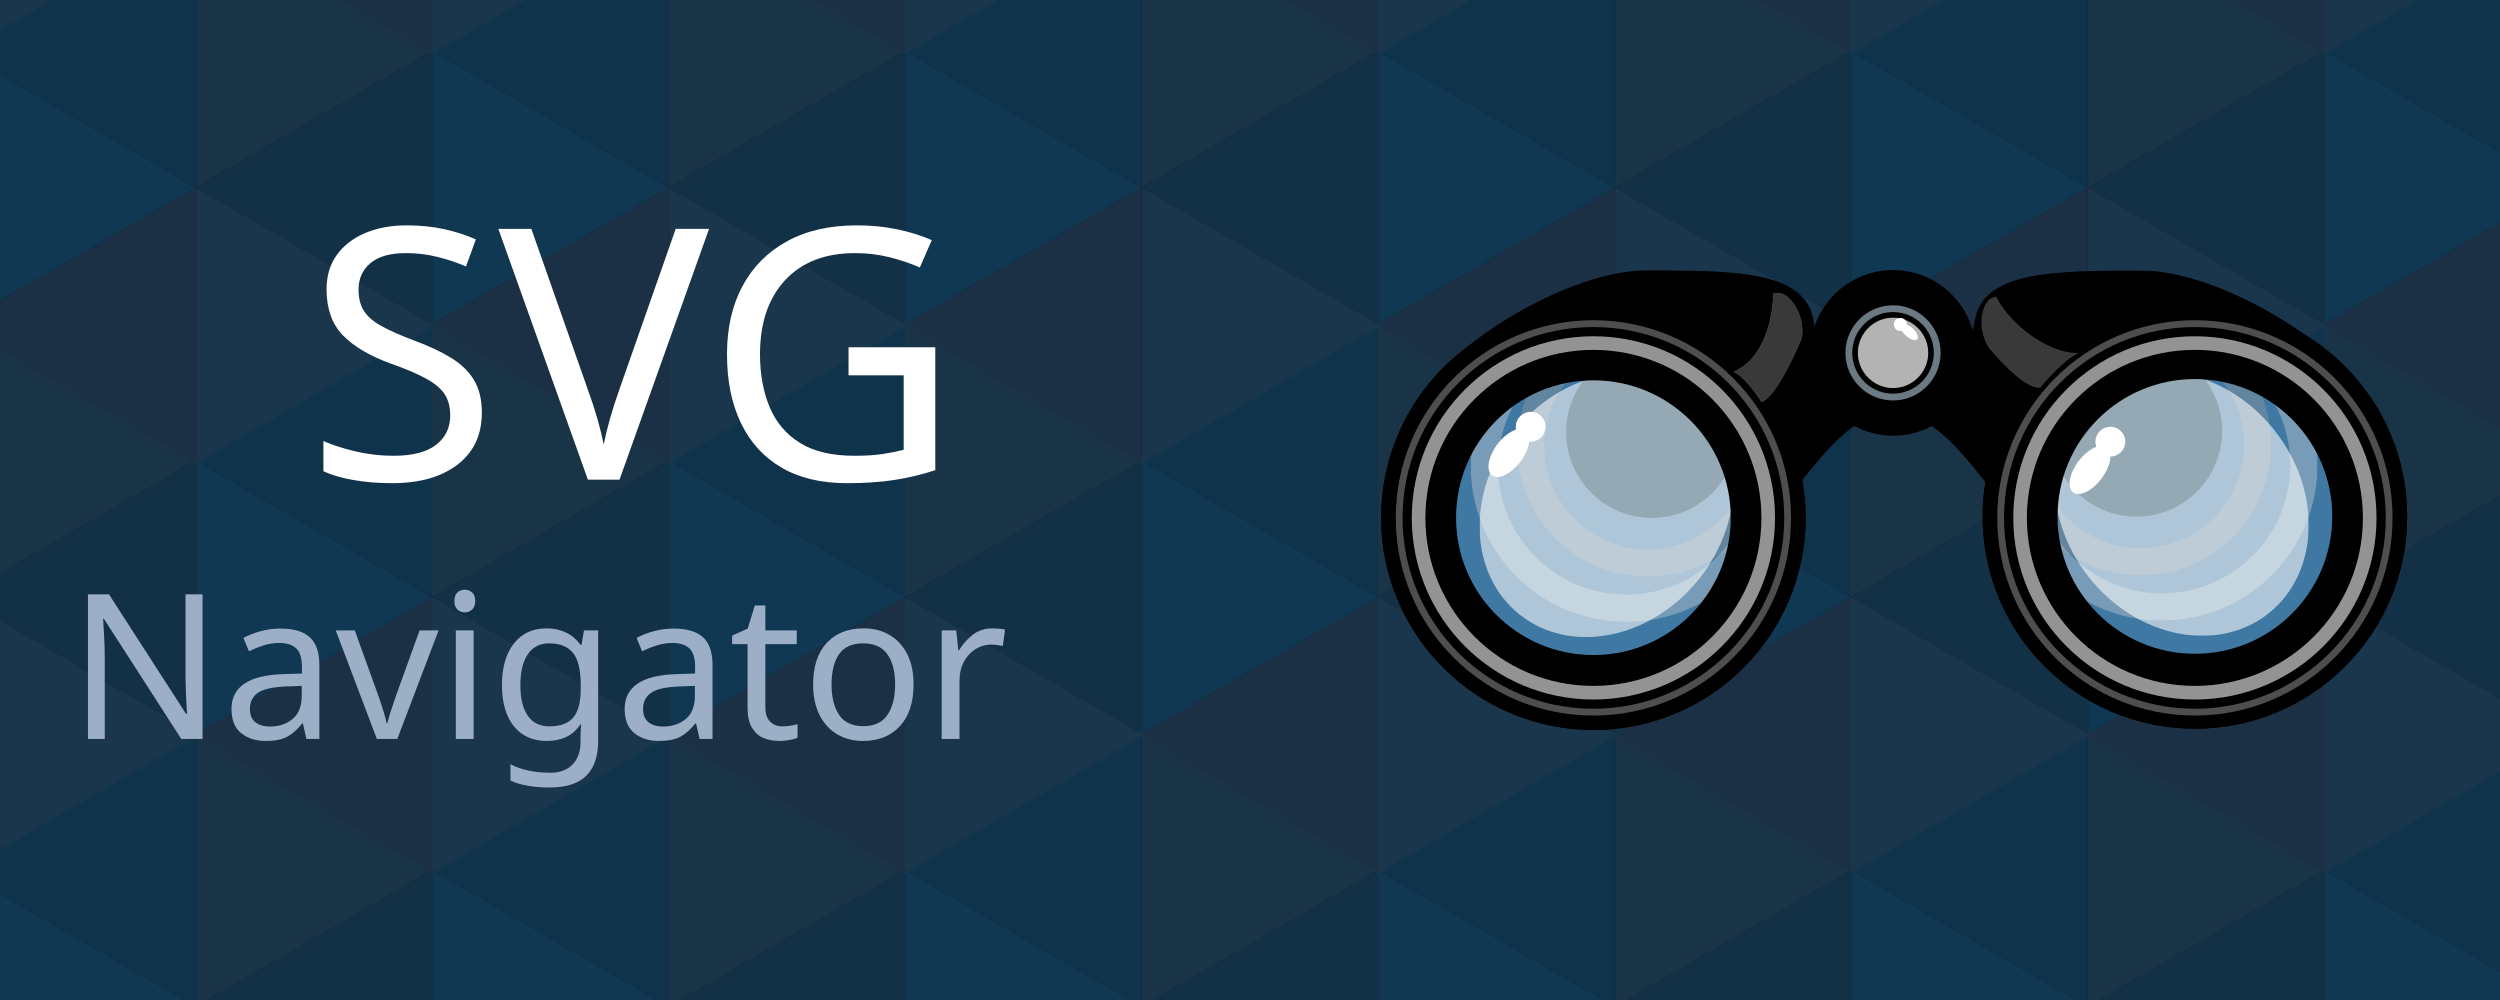
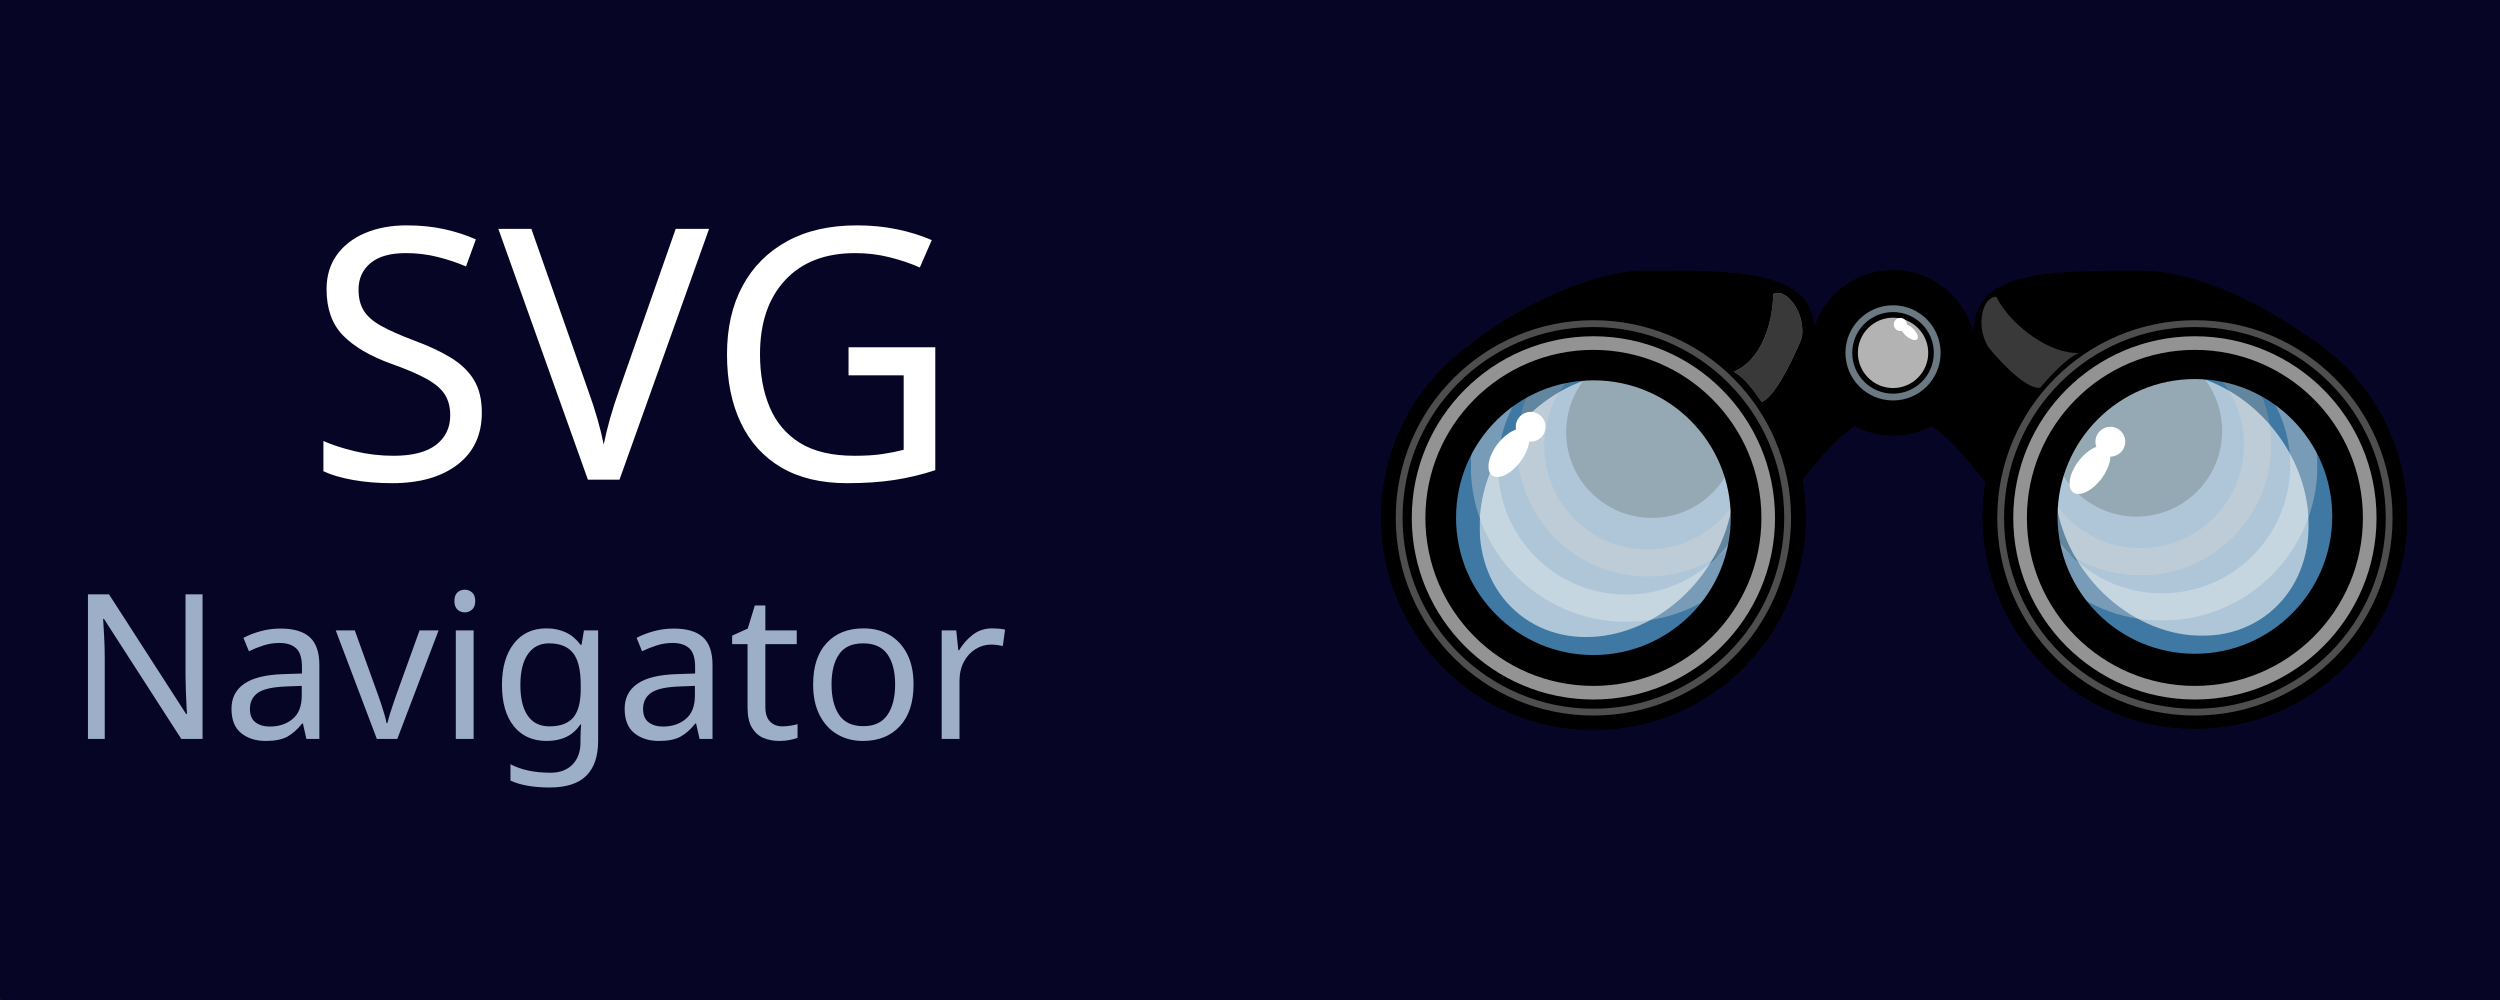
<svg xmlns="http://www.w3.org/2000/svg" id="svg3336" version="1.1" xml:space="preserve" width="1750" height="700" viewBox="0 0 1750 700">
  <defs id="defs3340">
    <clipPath clipPathUnits="userSpaceOnUse" id="clipPath3400">
      <path d="M 0,560 1400,560 1400,0 0,0 0,560 Z" id="path3402" />
    </clipPath>
    <clipPath clipPathUnits="userSpaceOnUse" id="clipPath3408">
      <path d="m -45,691 1464,0 0,-916 -1464,0 0,916 z" id="path3410" />
    </clipPath>
    <pattern patternTransform="matrix(3.09433,0,0,3.09433,16664.7,-15373.2)" patternUnits="userSpaceOnUse" x="0" y="0" width="85.602" height="148.268" id="pattern3412">
      <g transform="translate(42.6011,24.8252)" id="g3414">
        <path d="M 0,0 0,0.174 21.417,12.624 -0.302,0.174 -0.001,0 0,0 Z" style="fill:#2121b7;fill-opacity:1;fill-rule:nonzero;stroke:none" id="path3416" />
      </g>
      <g transform="translate(85.602,49.6504)" id="g3418">
        <path d="M 0,0 0,0.001 0,0.349 -21.584,-12.201 -0.15,0.087 0,0 Z" style="fill:#2121b7;fill-opacity:1;fill-rule:nonzero;stroke:none" id="path3420" />
      </g>
      <g transform="translate(42.6011,24.8252)" id="g3422">
        <path d="M 0,0 43.001,24.825 42.85,24.912 21.417,12.624 0,0.174 0,0 Z" style="fill:#2121b7;fill-opacity:1;fill-rule:nonzero;stroke:none" id="path3424" />
      </g>
      <g transform="translate(42.6011,24.8252)" id="g3426">
        <path d="M 0,0 0,-49.652 43.001,-24.826 0,0 Z" style="fill:#196c7f;fill-opacity:1;fill-rule:nonzero;stroke:none" id="path3428" />
      </g>
      <g transform="translate(85.602,-9e-4)" id="g3430">
        <path d="M 0,0 0,49.65 0,49.651 -43.001,24.826 0,0 Z" style="fill:#196172;fill-opacity:1;fill-rule:nonzero;stroke:none" id="path3432" />
      </g>
      <g transform="translate(43.0005,24.8252)" id="g3434">
        <path d="M 0,0 0.301,0.174 -21.354,12.59 0,0.174 0,0 Z" style="fill:#2121b7;fill-opacity:1;fill-rule:nonzero;stroke:none" id="path3436" />
      </g>
      <g transform="translate(0.1528,49.7383)" id="g3438">
        <path d="M 0,0 21.494,-12.323 -0.15,0.261 l -0.002,0 0,-0.348 L 0,0 Z" style="fill:#2121b7;fill-opacity:1;fill-rule:nonzero;stroke:none" id="path3440" />
      </g>
      <g transform="translate(5e-4,49.6514)" id="g3442">
        <path d="m 0,0 0,-0.002 43,-24.824 0,0.174 L 21.646,-12.236 0.152,0.087 0,0 Z" style="fill:#2121b7;fill-opacity:1;fill-rule:nonzero;stroke:none" id="path3444" />
      </g>
      <g transform="translate(43.0005,24.8252)" id="g3446">
        <path d="m 0,0 -43,24.824 0,-49.65 L 0,0 Z" style="fill:#2e6368;fill-opacity:1;fill-rule:nonzero;stroke:none" id="path3448" />
      </g>
      <g transform="translate(43.0005,24.8243)" id="g3450">
        <path d="M 0,0 0,0.001 -43,-24.825 0,-49.651 0,0 Z" style="fill:#1e5d68;fill-opacity:1;fill-rule:nonzero;stroke:none" id="path3452" />
      </g>
      <g transform="translate(85.4028,49.1329)" id="g3454">
        <path d="M 0,0 -0.001,0 -0.302,-0.086 21.442,-12.51 0,0 Z" style="fill:#325c63;fill-opacity:1;fill-rule:nonzero;stroke:none" id="path3456" />
      </g>
      <g transform="translate(85.4028,98.959)" id="g3458">
        <path d="M 0,0 0,0.174 21.417,12.624 -0.302,0.174 -0.001,0 0,0 Z" style="fill:#2121b7;fill-opacity:1;fill-rule:nonzero;stroke:none" id="path3460" />
      </g>
      <g transform="translate(128.4038,24.4786)" id="g3462">
        <path d="m 0,0 -43.001,24.826 0,-0.172 L -21.559,12.188 -0.15,-0.086 0,0 Z" style="fill:#325c63;fill-opacity:1;fill-rule:nonzero;stroke:none" id="path3464" />
      </g>
      <g transform="translate(85.4028,98.959)" id="g3466">
        <path d="M 0,0 43.001,24.825 42.851,24.912 21.417,12.624 0,0.174 0,0 Z" style="fill:#2121b7;fill-opacity:1;fill-rule:nonzero;stroke:none" id="path3468" />
      </g>
      <g transform="translate(128.4038,74.1329)" id="g3470">
        <path d="m 0,0 -43.001,-24.826 0,-0.002 L 0,-50 0,0 Z" style="fill:#325c63;fill-opacity:1;fill-rule:nonzero;stroke:none" id="path3472" />
      </g>
      <g transform="translate(85.4028,98.959)" id="g3474">
        <path d="M 0,0 0,-49.652 43.001,-24.826 0,0 Z" style="fill:#196c7f;fill-opacity:1;fill-rule:nonzero;stroke:none" id="path3476" />
      </g>
      <g transform="translate(128.4038,74.1329)" id="g3478">
        <path d="M 0,0 0,49.65 0,49.651 -43.001,24.826 0,0 Z" style="fill:#196172;fill-opacity:1;fill-rule:nonzero;stroke:none" id="path3480" />
      </g>
      <g transform="translate(-0.1997,49.1329)" id="g3482">
        <path d="M 0,0 -0.001,0 -0.302,-0.086 21.442,-12.51 0,0 Z" style="fill:#325c63;fill-opacity:1;fill-rule:nonzero;stroke:none" id="path3484" />
      </g>
      <g transform="translate(85.8013,98.959)" id="g3486">
        <path d="M 0,0 0.301,0.174 -21.354,12.59 0,0.174 0,0 Z" style="fill:#2121b7;fill-opacity:1;fill-rule:nonzero;stroke:none" id="path3488" />
      </g>
      <g transform="translate(85.8013,49.3067)" id="g3490">
        <path d="M 0,0 0,-0.176 -21.318,-12.57 0.301,-0.174 0,0 Z" style="fill:#2b6872;fill-opacity:1;fill-rule:nonzero;stroke:none" id="path3492" />
      </g>
      <g transform="translate(-0.1997,98.959)" id="g3494">
        <path d="M 0,0 0,0.174 21.417,12.624 -0.302,0.174 -0.001,0 0,0 Z" style="fill:#2121b7;fill-opacity:1;fill-rule:nonzero;stroke:none" id="path3496" />
      </g>
      <g transform="translate(42.9536,123.8721)" id="g3498">
        <path d="M 0,0 21.494,-12.323 -0.15,0.261 l -0.002,0 0,-0.348 L 0,0 Z" style="fill:#2121b7;fill-opacity:1;fill-rule:nonzero;stroke:none" id="path3500" />
      </g>
      <g transform="translate(42.8013,123.7842)" id="g3502">
        <path d="M 0,0 0,0.001 0,0.349 -21.584,-12.201 -0.15,0.087 0,0 Z" style="fill:#2121b7;fill-opacity:1;fill-rule:nonzero;stroke:none" id="path3504" />
      </g>
      <g transform="translate(42.8013,24.1329)" id="g3506">
        <path d="M 0,0 -0.15,0.088 -21.559,12.447 0,0 Z" style="fill:#2121b7;fill-opacity:1;fill-rule:nonzero;stroke:none" id="path3508" />
      </g>
      <g transform="translate(42.8013,24.4786)" id="g3510">
        <path d="m 0,0 0,-0.346 0.002,0 21.68,12.604 L 0.15,-0.086 0,0 Z" style="fill:#2b6872;fill-opacity:1;fill-rule:nonzero;stroke:none" id="path3512" />
      </g>
      <g transform="translate(42.8013,123.7852)" id="g3514">
        <path d="M 0,0 0,-0.001 0,-0.002 0,0 Z" style="fill:#2121b7;fill-opacity:1;fill-rule:nonzero;stroke:none" id="path3516" />
      </g>
      <g transform="translate(42.8013,123.7852)" id="g3518">
        <path d="m 0,0 0,-0.002 43,-24.824 0,0.174 L 21.646,-12.236 0.152,0.087 0,0 Z" style="fill:#2121b7;fill-opacity:1;fill-rule:nonzero;stroke:none" id="path3520" />
      </g>
      <g transform="translate(42.8013,24.4786)" id="g3522">
        <path d="m 0,0 -43.001,24.826 0,-0.172 L -21.559,12.188 -0.15,-0.086 0,0 Z" style="fill:#325c63;fill-opacity:1;fill-rule:nonzero;stroke:none" id="path3524" />
      </g>
      <g transform="translate(85.8013,49.3067)" id="g3526">
        <path d="m 0,0 0,0 -43,-24.826 0,-0.002 0.15,-0.086 21.532,12.344 L 0,-0.176 0,0 Z" style="fill:#2b6872;fill-opacity:1;fill-rule:nonzero;stroke:none" id="path3528" />
      </g>
      <g transform="translate(42.8013,24.4786)" id="g3530">
        <path d="M 0,0 0,0.002 0,0 Z" style="fill:#2121b7;fill-opacity:1;fill-rule:nonzero;stroke:none" id="path3532" />
      </g>
      <g transform="translate(-0.1997,98.959)" id="g3534">
        <path d="M 0,0 43.001,24.825 42.851,24.912 21.417,12.624 0,0.174 0,0 Z" style="fill:#2121b7;fill-opacity:1;fill-rule:nonzero;stroke:none" id="path3536" />
      </g>
      <g transform="translate(85.8013,98.959)" id="g3538">
        <path d="m 0,0 -43,24.824 0,-49.65 L 0,0 Z" style="fill:#2e6368;fill-opacity:1;fill-rule:nonzero;stroke:none" id="path3540" />
      </g>
      <g transform="translate(85.8013,98.9581)" id="g3542">
        <path d="M 0,0 0,0.001 -43,-24.825 0,-49.651 0,0 Z" style="fill:#1e5d68;fill-opacity:1;fill-rule:nonzero;stroke:none" id="path3544" />
      </g>
      <g transform="translate(42.8013,24.4805)" id="g3546">
        <path d="M 0,0 43,24.826 0,49.652 0,0 Z" style="fill:#2b6872;fill-opacity:1;fill-rule:nonzero;stroke:none" id="path3548" />
      </g>
      <g transform="translate(42.8013,74.1329)" id="g3550">
        <path d="M 0,0 Z" style="fill:#2121b7;fill-opacity:1;fill-rule:nonzero;stroke:none" id="path3552" />
      </g>
      <g transform="translate(42.8013,74.1329)" id="g3554">
        <path d="m 0,0 -43.001,-24.826 0,-0.002 L 0,-50 0,0 Z" style="fill:#325c63;fill-opacity:1;fill-rule:nonzero;stroke:none" id="path3556" />
      </g>
      <g transform="translate(-0.1997,98.959)" id="g3558">
        <path d="M 0,0 0,-49.652 43.001,-24.826 0,0 Z" style="fill:#196c7f;fill-opacity:1;fill-rule:nonzero;stroke:none" id="path3560" />
      </g>
      <g transform="translate(42.8013,74.1329)" id="g3562">
        <path d="M 0,0 0,49.65 0,49.651 -43.001,24.826 0,0 Z" style="fill:#196172;fill-opacity:1;fill-rule:nonzero;stroke:none" id="path3564" />
      </g>
      <g transform="translate(0.1992,98.959)" id="g3566">
        <path d="M 0,0 0.301,0.174 -21.354,12.59 0,0.174 0,0 Z" style="fill:#2121b7;fill-opacity:1;fill-rule:nonzero;stroke:none" id="path3568" />
      </g>
      <g transform="translate(0.1992,49.3067)" id="g3570">
        <path d="M 0,0 0,-0.176 -21.318,-12.57 0.301,-0.174 0,0 Z" style="fill:#2b6872;fill-opacity:1;fill-rule:nonzero;stroke:none" id="path3572" />
      </g>
      <g transform="translate(-42.8008,123.7852)" id="g3574">
        <path d="m 0,0 0,-0.002 43,-24.824 0,0.174 L 21.646,-12.236 0.152,0.087 0,0 Z" style="fill:#2121b7;fill-opacity:1;fill-rule:nonzero;stroke:none" id="path3576" />
      </g>
      <g transform="translate(0.1992,49.3067)" id="g3578">
        <path d="m 0,0 0,0 -43,-24.826 0,-0.002 0.15,-0.086 21.532,12.344 L 0,-0.176 0,0 Z" style="fill:#2b6872;fill-opacity:1;fill-rule:nonzero;stroke:none" id="path3580" />
      </g>
      <g transform="translate(0.1992,98.959)" id="g3582">
        <path d="m 0,0 -43,24.824 0,-49.65 L 0,0 Z" style="fill:#2e6368;fill-opacity:1;fill-rule:nonzero;stroke:none" id="path3584" />
      </g>
      <g transform="translate(0.1992,98.9581)" id="g3586">
        <path d="M 0,0 0,0.001 -43,-24.825 0,-49.651 0,0 Z" style="fill:#1e5d68;fill-opacity:1;fill-rule:nonzero;stroke:none" id="path3588" />
      </g>
      <g transform="translate(-42.8008,24.4805)" id="g3590">
        <path d="M 0,0 43,24.826 0,49.652 0,0 Z" style="fill:#2b6872;fill-opacity:1;fill-rule:nonzero;stroke:none" id="path3592" />
      </g>
      <g transform="translate(42.6011,123.2667)" id="g3594">
        <path d="M 0,0 -0.001,0 -0.302,-0.086 21.442,-12.51 0,0 Z" style="fill:#325c63;fill-opacity:1;fill-rule:nonzero;stroke:none" id="path3596" />
      </g>
      <g transform="translate(85.602,98.2667)" id="g3598">
        <path d="M 0,0 -0.15,0.088 -21.559,12.447 0,0 Z" style="fill:#2121b7;fill-opacity:1;fill-rule:nonzero;stroke:none" id="path3600" />
      </g>
      <g transform="translate(85.602,98.6124)" id="g3602">
        <path d="m 0,0 -43.001,24.826 0,-0.172 L -21.559,12.188 -0.15,-0.086 0,0 Z" style="fill:#325c63;fill-opacity:1;fill-rule:nonzero;stroke:none" id="path3604" />
      </g>
      <g transform="translate(85.602,148.2667)" id="g3606">
        <path d="m 0,0 -43.001,-24.826 0,-0.002 L 0,-50 0,0 Z" style="fill:#325c63;fill-opacity:1;fill-rule:nonzero;stroke:none" id="path3608" />
      </g>
      <g transform="translate(42.6011,173.0928)" id="g3610">
        <path d="M 0,0 0,-49.652 43.001,-24.826 0,0 Z" style="fill:#196c7f;fill-opacity:1;fill-rule:nonzero;stroke:none" id="path3612" />
      </g>
      <g transform="translate(85.602,148.2667)" id="g3614">
        <path d="M 0,0 0,49.65 0,49.651 -43.001,24.826 0,0 Z" style="fill:#196172;fill-opacity:1;fill-rule:nonzero;stroke:none" id="path3616" />
      </g>
      <g transform="translate(43.0005,123.4405)" id="g3618">
        <path d="M 0,0 0,-0.176 -21.318,-12.57 0.301,-0.174 0,0 Z" style="fill:#2b6872;fill-opacity:1;fill-rule:nonzero;stroke:none" id="path3620" />
      </g>
      <g transform="translate(5e-4,98.6124)" id="g3622">
        <path d="m 0,0 0,-0.346 0.002,0 21.68,12.604 L 0.15,-0.086 0,0 Z" style="fill:#2b6872;fill-opacity:1;fill-rule:nonzero;stroke:none" id="path3624" />
      </g>
      <g transform="translate(43.0005,123.4405)" id="g3626">
        <path d="m 0,0 0,0 -43,-24.826 0,-0.002 0.15,-0.086 21.532,12.344 L 0,-0.176 0,0 Z" style="fill:#2b6872;fill-opacity:1;fill-rule:nonzero;stroke:none" id="path3628" />
      </g>
      <g transform="translate(43.0005,173.0928)" id="g3630">
        <path d="m 0,0 -43,24.824 0,-49.65 L 0,0 Z" style="fill:#2e6368;fill-opacity:1;fill-rule:nonzero;stroke:none" id="path3632" />
      </g>
      <g transform="translate(43.0005,173.0918)" id="g3634">
        <path d="M 0,0 0,0.001 -43,-24.825 0,-49.651 0,0 Z" style="fill:#1e5d68;fill-opacity:1;fill-rule:nonzero;stroke:none" id="path3636" />
      </g>
      <g transform="translate(5e-4,98.6143)" id="g3638">
        <path d="M 0,0 43,24.826 0,49.652 0,0 Z" style="fill:#2b6872;fill-opacity:1;fill-rule:nonzero;stroke:none" id="path3640" />
      </g>
    </pattern>
    <clipPath clipPathUnits="userSpaceOnUse" id="clipPath3652">
      <path d="M 0,560 1400,560 1400,0 0,0 0,560 Z" id="path3654" />
    </clipPath>
    <clipPath clipPathUnits="userSpaceOnUse" id="clipPath3660">
      <path d="m -113,629 1640,0 0,-724 -1640,0 0,724 z" id="path3662" />
    </clipPath>
    <clipPath clipPathUnits="userSpaceOnUse" id="clipPath3664">
      <path d="m 1527,-95 -1640,0 0,724 1640,0 0,-724 z" id="path3666" />
    </clipPath>
    <radialGradient fx="0" fy="0" cx="0" cy="0" r="1" gradientUnits="userSpaceOnUse" gradientTransform="matrix(694.6665,0,0,-371.8326,707,267)" spreadMethod="pad" id="radialGradient3672">
      <stop style="stop-opacity:0;stop-color:#ffffff" offset="0" id="stop3674" />
      <stop style="stop-opacity:1;stop-color:#ffffff" offset="0.788" id="stop3676" />
      <stop style="stop-opacity:1;stop-color:#ffffff" offset="1" id="stop3678" />
    </radialGradient>
    <mask maskUnits="userSpaceOnUse" x="0" y="0" width="1" height="1" id="mask3680">
      <g id="g3682">
        <g id="g3684">
          <g id="g3686">
            <g id="g3688">
              <path d="m -32768,32767 65535,0 0,-65535 -65535,0 0,65535 z" style="fill:url(#radialGradient3672);stroke:none" id="path3690" />
            </g>
          </g>
        </g>
      </g>
    </mask>
    <radialGradient fx="0" fy="0" cx="0" cy="0" r="1" gradientUnits="userSpaceOnUse" gradientTransform="matrix(694.6665,0,0,-371.8326,707,267)" spreadMethod="pad" id="radialGradient3692">
      <stop style="stop-opacity:1;stop-color:#fcfad9" offset="0" id="stop3694" />
      <stop style="stop-opacity:1;stop-color:#000000" offset="0.788" id="stop3696" />
      <stop style="stop-opacity:1;stop-color:#000000" offset="1" id="stop3698" />
    </radialGradient>
    <clipPath clipPathUnits="userSpaceOnUse" id="clipPath3722">
      <path d="M 0,560 1400,560 1400,0 0,0 0,560 Z" id="path3724" />
    </clipPath>
    <clipPath clipPathUnits="userSpaceOnUse" id="clipPath3730">
      <path d="m -440,815 2279,0 0,-1071 -2279,0 0,1071 z" id="path3732" />
    </clipPath>
    <clipPath clipPathUnits="userSpaceOnUse" id="clipPath3734">
      <path d="m 1837.5,-254.5 -2276,0 0,1068 2276,0 0,-1068 z" id="path3736" />
    </clipPath>
    <radialGradient fx="0" fy="0" cx="0" cy="0" r="1" gradientUnits="userSpaceOnUse" gradientTransform="matrix(963.8046,0,0,-686.0494,699.5,279.501)" spreadMethod="pad" id="radialGradient3742">
      <stop style="stop-opacity:1;stop-color:#ffffff" offset="0" id="stop3744" />
      <stop style="stop-opacity:1;stop-color:#ffffff" offset="0.18" id="stop3746" />
      <stop style="stop-opacity:0;stop-color:#ffffff" offset="1" id="stop3748" />
    </radialGradient>
    <mask maskUnits="userSpaceOnUse" x="0" y="0" width="1" height="1" id="mask3750">
      <g id="g3752">
        <g id="g3754">
          <g id="g3756">
            <g id="g3758">
              <path d="m -32768,32767 65535,0 0,-65535 -65535,0 0,65535 z" style="fill:url(#radialGradient3742);stroke:none" id="path3760" />
            </g>
          </g>
        </g>
      </g>
    </mask>
    <radialGradient fx="0" fy="0" cx="0" cy="0" r="1" gradientUnits="userSpaceOnUse" gradientTransform="matrix(963.8046,0,0,-686.0494,699.5,279.501)" spreadMethod="pad" id="radialGradient3762">
      <stop style="stop-opacity:1;stop-color:#ffffff" offset="0" id="stop3764" />
      <stop style="stop-opacity:1;stop-color:#ffffff" offset="0.18" id="stop3766" />
      <stop style="stop-opacity:1;stop-color:#231f20" offset="1" id="stop3768" />
    </radialGradient>
    <clipPath clipPathUnits="userSpaceOnUse" id="clipPath3794">
      <path d="M 0,560 1400,560 1400,0 0,0 0,560 Z" id="path3796" />
    </clipPath>
    <clipPath clipPathUnits="userSpaceOnUse" id="clipPath3818">
      <path d="m 480.476,470.188 146.367,0 0,-146.368 -146.367,0 0,146.368 z" id="path3820" />
    </clipPath>
    <clipPath clipPathUnits="userSpaceOnUse" id="clipPath3834">
      <path d="m 454.594,472.667 174.161,0 0,-174.164 -174.161,0 0,174.164 z" id="path3836" />
    </clipPath>
    <clipPath clipPathUnits="userSpaceOnUse" id="clipPath3850">
      <path d="m 459.502,437.857 142.288,0 0,-147.868 -142.288,0 0,147.868 z" id="path3852" />
    </clipPath>
    <clipPath clipPathUnits="userSpaceOnUse" id="clipPath3866">
      <path d="m 459.502,437.857 142.288,0 0,-147.868 -142.288,0 0,147.868 z" id="path3868" />
    </clipPath>
    <clipPath clipPathUnits="userSpaceOnUse" id="clipPath3906">
      <path d="m 756.455,470.902 146.369,0 0,-146.367 -146.369,0 0,146.367 z" id="path3908" />
    </clipPath>
    <clipPath clipPathUnits="userSpaceOnUse" id="clipPath3922">
      <path d="m 754.541,473.379 174.163,0 0,-174.161 -174.163,0 0,174.161 z" id="path3924" />
    </clipPath>
    <clipPath clipPathUnits="userSpaceOnUse" id="clipPath3938">
      <path d="m 781.503,438.574 142.291,0 0,-147.872 -142.291,0 0,147.872 z" id="path3940" />
    </clipPath>
    <clipPath clipPathUnits="userSpaceOnUse" id="clipPath3954">
      <path d="m 781.503,438.574 142.291,0 0,-147.872 -142.291,0 0,147.872 z" id="path3956" />
    </clipPath>
  </defs>
  <g id="g3344" transform="matrix(1.25,0,0,-1.25,0,700)">
    <path d="m 0,0 1400,0 0,560 L 0,560 0,0 Z" style="fill:#070526;fill-opacity:1;fill-rule:nonzero;stroke:none" id="path3394" />
-     <g id="g3396">
-       <g id="g3398" clip-path="url(#clipPath3400)">
-         <g id="g3404">
-           <g id="g3406" />
-           <g id="g3642">
-             <g clip-path="url(#clipPath3408)" id="g3644" style="opacity:0.5">
-               <path d="m 1419,-225 -1464,0 0,916 1464,0 0,-916 z" style="fill:url(#pattern3412);fill-opacity:1;fill-rule:nonzero;stroke:none" id="path3646" />
-             </g>
-           </g>
-         </g>
-       </g>
-     </g>
    <g id="g3648">
      <g id="g3650" clip-path="url(#clipPath3652)">
        <g id="g3656">
          <g id="g3658" />
          <g id="g3700">
            <g clip-path="url(#clipPath3660)" id="g3702" style="opacity:0.2">
              <g id="g3704">
                <g clip-path="url(#clipPath3664)" id="g3706">
                  <g id="g3708">
                    <g id="g3710" />
                    <g mask="url(#mask3680)" id="g3712">
                      <g id="g3714">
                        <path d="m 1527,-95 -1640,0 0,724 1640,0 0,-724 z" style="fill:url(#radialGradient3692);stroke:none" id="path3716" />
                      </g>
                    </g>
                  </g>
                </g>
              </g>
            </g>
          </g>
        </g>
      </g>
    </g>
    <g id="g3718">
      <g id="g3720" clip-path="url(#clipPath3722)">
        <g id="g3726">
          <g id="g3770">
            <g clip-path="url(#clipPath3730)" id="g3772" style="opacity:0.5">
              <g id="g3774">
                <g clip-path="url(#clipPath3734)" id="g3776">
                  <g id="g3778">
                    <g mask="url(#mask3750)" id="g3782">
                      <g id="g3784">
                        <path d="m 1837.5,-254.5 -2276,0 0,1068 2276,0 0,-1068 z" style="fill:url(#radialGradient3762);stroke:none" id="path3786" />
                      </g>
                    </g>
                  </g>
                </g>
              </g>
            </g>
          </g>
        </g>
      </g>
    </g>
    <g id="g4629" transform="translate(-26.08012,-3.9167844e-8)">
      <g transform="translate(395.1566,-86.7316)" id="g3790">
        <g clip-path="url(#clipPath3794)" id="g3792">
          <g transform="translate(621.127,356.8198)" id="g3798">
            <path id="path3800" style="fill:#77a8d6;fill-opacity:1;fill-rule:nonzero;stroke:none" d="m 0,0 c 0,-54.069 -43.83,-97.893 -97.899,-97.893 -54.065,0 -97.898,43.824 -97.898,97.893 0,54.071 43.833,97.909 97.898,97.909 C -43.83,97.909 0,54.071 0,0" />
          </g>
          <g transform="translate(621.127,356.8198)" id="g3802">
            <path id="path3804" style="fill:none;stroke:#000000;stroke-width:41.956;stroke-linecap:butt;stroke-linejoin:miter;stroke-miterlimit:10;stroke-dasharray:none;stroke-opacity:1" d="m 0,0 c 0,-54.069 -43.83,-97.893 -97.899,-97.893 -54.065,0 -97.898,43.824 -97.898,97.893 0,54.071 43.833,97.909 97.898,97.909 C -43.83,97.909 0,54.071 0,0 Z" />
          </g>
          <g transform="translate(621.127,356.8198)" id="g3806">
            <path id="path3808" style="fill:#3e78a3;fill-opacity:1;fill-rule:nonzero;stroke:none" d="m 0,0 c 0,-54.069 -43.83,-97.893 -97.899,-97.893 -54.065,0 -97.898,43.824 -97.898,97.893 0,54.071 43.833,97.909 97.898,97.909 C -43.83,97.909 0,54.071 0,0" />
          </g>
          <g transform="translate(603.9561,404.7051)" id="g3810">
            <path id="path3812" style="fill:#00324b;fill-opacity:1;fill-rule:nonzero;stroke:none" d="m 0,0 c 0,-26.506 -21.489,-47.99 -47.994,-47.99 -26.503,0 -47.989,21.484 -47.989,47.99 0,26.506 21.486,47.99 47.989,47.99 C -21.489,47.99 0,26.506 0,0" />
          </g>
          <g id="g3814">
            <g id="g3816" />
            <g id="g3822">
              <g style="opacity:0.4" id="g3824" clip-path="url(#clipPath3818)">
                <g id="g3826" transform="translate(619.2148,397.0049)">
                  <path id="path3828" style="fill:none;stroke:#99999a;stroke-width:15.257;stroke-linecap:butt;stroke-linejoin:miter;stroke-miterlimit:10;stroke-dasharray:none;stroke-opacity:1" d="m 0,0 c 0,-36.205 -29.354,-65.557 -65.56,-65.557 -36.203,0 -65.55,29.352 -65.55,65.557 0,36.204 29.347,65.554 65.55,65.554 C -29.354,65.554 0,36.204 0,0 Z" />
                </g>
              </g>
            </g>
          </g>
          <g id="g3830">
            <g id="g3832" />
            <g id="g3838">
              <g style="opacity:0.4" id="g3840" clip-path="url(#clipPath3834)">
                <g id="g3842" transform="translate(621.127,385.583)">
                  <path id="path3844" style="fill:none;stroke:#cfd3d6;stroke-width:15.257;stroke-linecap:butt;stroke-linejoin:miter;stroke-miterlimit:10;stroke-dasharray:none;stroke-opacity:1" d="m 0,0 c 0,-43.878 -35.573,-79.451 -79.453,-79.451 -43.878,0 -79.452,35.573 -79.452,79.451 0,43.877 35.574,79.456 79.452,79.456 C -35.573,79.456 0,43.877 0,0 Z" />
                </g>
              </g>
            </g>
          </g>
          <g id="g3846">
            <g id="g3848" />
            <g id="g3854">
              <g style="opacity:0.4" id="g3856" clip-path="url(#clipPath3850)">
                <g id="g3858" transform="translate(579.207,425.3843)">
                  <path id="path3860" style="fill:#ffffff;fill-opacity:1;fill-rule:nonzero;stroke:none" d="m 0,0 c 28.712,-22.682 30.251,-68.591 3.435,-102.534 -26.826,-33.955 -71.839,-43.072 -100.56,-20.396 -28.709,22.687 -30.251,68.598 -3.423,102.544 C -73.731,13.558 -28.712,22.692 0,0" />
                </g>
              </g>
            </g>
          </g>
          <g id="g3862">
            <g id="g3864" />
            <g id="g3870">
              <g style="opacity:0.3" id="g3872" clip-path="url(#clipPath3866)">
                <g id="g3874" transform="translate(579.207,425.3843)">
                  <path id="path3876" style="fill:#ffffff;fill-opacity:1;fill-rule:nonzero;stroke:none" d="m 0,0 c 28.712,-22.682 30.251,-68.591 3.435,-102.534 -26.826,-33.955 -71.839,-43.072 -100.56,-20.396 -28.709,22.687 -30.251,68.598 -3.423,102.544 C -73.731,13.558 -28.712,22.692 0,0" />
                </g>
              </g>
            </g>
          </g>
          <g transform="translate(621.127,356.8198)" id="g3878">
            <path id="path3880" style="fill:none;stroke:#000000;stroke-width:41.956;stroke-linecap:butt;stroke-linejoin:miter;stroke-miterlimit:10;stroke-dasharray:none;stroke-opacity:1" d="m 0,0 c 0,-54.069 -43.83,-97.893 -97.899,-97.893 -54.065,0 -97.898,43.824 -97.898,97.893 0,54.071 43.833,97.909 97.898,97.909 C -43.83,97.909 0,54.071 0,0 Z" />
          </g>
          <g transform="translate(496.4512,407.7388)" id="g3882">
            <path id="path3884" style="fill:#ffffff;fill-opacity:1;fill-rule:nonzero;stroke:none" d="m 0,0 c 0,-4.621 -3.734,-8.352 -8.353,-8.352 -4.606,0 -8.343,3.731 -8.343,8.352 0,4.61 3.737,8.35 8.343,8.35 C -3.734,8.35 0,4.61 0,0" />
          </g>
          <g transform="translate(762.1689,357.5371)" id="g3886">
            <path id="path3888" style="fill:#77a8d6;fill-opacity:1;fill-rule:nonzero;stroke:none" d="m 0,0 c 0,-54.069 43.831,-97.896 97.893,-97.896 54.076,0 97.901,43.827 97.901,97.896 0,54.072 -43.825,97.907 -97.901,97.907 C 43.831,97.907 0,54.072 0,0" />
          </g>
          <g transform="translate(762.1689,357.5371)" id="g3890">
            <path id="path3892" style="fill:none;stroke:#000000;stroke-width:41.956;stroke-linecap:butt;stroke-linejoin:miter;stroke-miterlimit:10;stroke-dasharray:none;stroke-opacity:1" d="m 0,0 c 0,-54.069 43.831,-97.896 97.893,-97.896 54.076,0 97.901,43.827 97.901,97.896 0,54.072 -43.825,97.907 -97.901,97.907 C 43.831,97.907 0,54.072 0,0 Z" />
          </g>
          <g transform="translate(762.1689,357.5371)" id="g3894">
            <path id="path3896" style="fill:#3e78a3;fill-opacity:1;fill-rule:nonzero;stroke:none" d="m 0,0 c 0,-54.069 43.831,-97.896 97.893,-97.896 54.076,0 97.901,43.827 97.901,97.896 0,54.072 -43.825,97.907 -97.901,97.907 C 43.831,97.907 0,54.072 0,0" />
          </g>
          <g transform="translate(779.3398,405.4199)" id="g3898">
            <path id="path3900" style="fill:#00324b;fill-opacity:1;fill-rule:nonzero;stroke:none" d="m 0,0 c 0,-26.503 21.492,-47.987 47.989,-47.987 26.504,0 47.996,21.484 47.996,47.987 0,26.506 -21.492,47.99 -47.996,47.99 C 21.492,47.99 0,26.506 0,0" />
          </g>
          <g id="g3902">
            <g id="g3904" />
            <g id="g3910">
              <g style="opacity:0.4" id="g3912" clip-path="url(#clipPath3906)">
                <g id="g3914" transform="translate(764.083,397.7173)">
                  <path id="path3916" style="fill:none;stroke:#99999a;stroke-width:15.257;stroke-linecap:butt;stroke-linejoin:miter;stroke-miterlimit:10;stroke-dasharray:none;stroke-opacity:1" d="m 0,0 c 0,-36.204 29.351,-65.554 65.56,-65.554 36.203,0 65.553,29.35 65.553,65.554 0,36.206 -29.35,65.557 -65.553,65.557 C 29.351,65.557 0,36.206 0,0 Z" />
                </g>
              </g>
            </g>
          </g>
          <g id="g3918">
            <g id="g3920" />
            <g id="g3926">
              <g style="opacity:0.4" id="g3928" clip-path="url(#clipPath3922)">
                <g id="g3930" transform="translate(762.1689,386.2969)">
                  <path id="path3932" style="fill:none;stroke:#cfd3d6;stroke-width:15.257;stroke-linecap:butt;stroke-linejoin:miter;stroke-miterlimit:10;stroke-dasharray:none;stroke-opacity:1" d="m 0,0 c 0,-43.878 35.578,-79.451 79.447,-79.451 43.886,0 79.46,35.573 79.46,79.451 0,43.877 -35.574,79.454 -79.46,79.454 C 35.578,79.454 0,43.877 0,0 Z" />
                </g>
              </g>
            </g>
          </g>
          <g id="g3934">
            <g id="g3936" />
            <g id="g3942">
              <g style="opacity:0.4" id="g3944" clip-path="url(#clipPath3938)">
                <g id="g3946" transform="translate(804.0889,426.1011)">
                  <path id="path3948" style="fill:#ffffff;fill-opacity:1;fill-rule:nonzero;stroke:none" d="m 0,0 c -28.718,-22.684 -30.255,-68.593 -3.433,-102.536 26.821,-33.955 71.836,-43.075 100.56,-20.396 28.706,22.684 30.249,68.598 3.424,102.55 C 73.733,13.559 28.706,22.69 0,0" />
                </g>
              </g>
            </g>
          </g>
          <g id="g3950">
            <g id="g3952" />
            <g id="g3958">
              <g style="opacity:0.3" id="g3960" clip-path="url(#clipPath3954)">
                <g id="g3962" transform="translate(804.0889,426.1011)">
                  <path id="path3964" style="fill:#ffffff;fill-opacity:1;fill-rule:nonzero;stroke:none" d="m 0,0 c -28.718,-22.684 -30.255,-68.593 -3.433,-102.536 26.821,-33.955 71.836,-43.075 100.56,-20.396 28.706,22.684 30.249,68.598 3.424,102.55 C 73.733,13.559 28.706,22.69 0,0" />
                </g>
              </g>
            </g>
          </g>
          <g transform="translate(762.1689,357.5371)" id="g3966">
            <path id="path3968" style="fill:none;stroke:#000000;stroke-width:41.956;stroke-linecap:butt;stroke-linejoin:miter;stroke-miterlimit:10;stroke-dasharray:none;stroke-opacity:1" d="m 0,0 c 0,-54.069 43.831,-97.896 97.893,-97.896 54.076,0 97.901,43.827 97.901,97.896 0,54.072 -43.825,97.907 -97.901,97.907 C 43.831,97.907 0,54.072 0,0 Z" />
          </g>
          <g transform="translate(804.374,399.3867)" id="g3970">
            <path id="path3972" style="fill:#ffffff;fill-opacity:1;fill-rule:nonzero;stroke:none" d="m 0,0 c 0,-4.616 3.734,-8.35 8.35,-8.35 4.606,0 8.345,3.734 8.345,8.35 0,4.612 -3.739,8.352 -8.345,8.352 C 3.734,8.352 0,4.612 0,0" />
          </g>
          <g transform="translate(646.2998,468.3691)" id="g3974">
            <path id="path3976" style="fill:#000000;fill-opacity:1;fill-rule:nonzero;stroke:none" d="m 0,0 c 5.7,-28.269 14.225,-91.376 -33.985,-91.376 -20.499,0 -32.278,68.587 -71.794,72.609 -53.419,5.44 -115.191,-51.656 -115.191,-35.079 0,28.837 79.217,80.768 127.43,80.768 C -45.332,26.922 -5.432,26.947 0,0" />
          </g>
          <g transform="translate(737.001,468.2563)" id="g3978">
            <path id="path3980" style="fill:#000000;fill-opacity:1;fill-rule:nonzero;stroke:none" d="m 0,0 c -5.708,-28.266 -14.23,-91.374 33.986,-91.374 20.49,0 32.277,68.588 71.785,72.61 53.424,5.437 115.191,-51.654 115.191,-35.079 0,28.837 -79.212,80.767 -127.428,80.767 C 45.33,26.924 5.429,26.95 0,0" />
          </g>
          <g transform="translate(762.8379,371.623)" id="g3982">
            <path id="path3984" style="fill:#000000;fill-opacity:1;fill-rule:nonzero;stroke:none" d="m 0,0 c 0,-42.804 -32.153,44.629 -71.811,44.629 -39.66,0 -71.812,-87.433 -71.812,-44.629 0,42.805 32.152,77.505 71.812,77.505 C -32.153,77.505 0,42.805 0,0" />
          </g>
          <g transform="translate(724.0703,449.1279)" id="g3986">
            <path id="path3988" style="fill:#b3b3b3;fill-opacity:1;fill-rule:nonzero;stroke:none" d="m 0,0 c 0,-18.25 -14.798,-33.04 -33.043,-33.04 -18.247,0 -33.039,14.79 -33.039,33.04 0,18.247 14.792,33.037 33.039,33.037 C -14.798,33.037 0,18.247 0,0" />
          </g>
          <g transform="translate(724.0703,449.1279)" id="g3990">
            <path id="path3992" style="fill:none;stroke:#000000;stroke-width:26.699;stroke-linecap:butt;stroke-linejoin:miter;stroke-miterlimit:10;stroke-dasharray:none;stroke-opacity:1" d="m 0,0 c 0,-18.25 -14.798,-33.04 -33.043,-33.04 -18.247,0 -33.039,14.79 -33.039,33.04 0,18.247 14.792,33.037 33.039,33.037 C -14.798,33.037 0,18.247 0,0 Z" />
          </g>
          <g transform="translate(715.7715,449.1279)" id="g3994">
            <path id="path3996" style="fill:none;stroke:#6a7982;stroke-width:3.814;stroke-linecap:butt;stroke-linejoin:miter;stroke-miterlimit:10;stroke-dasharray:none;stroke-opacity:1" d="m 0,0 c 0,-13.671 -11.081,-24.749 -24.744,-24.749 -13.666,0 -24.752,11.078 -24.752,24.749 0,13.668 11.086,24.746 24.752,24.746 C -11.081,24.746 0,13.668 0,0 Z" />
          </g>
          <g transform="translate(762.1689,356.7153)" id="g3998">
            <path id="path4000" style="fill:none;stroke:#939393;stroke-width:7.628;stroke-linecap:butt;stroke-linejoin:miter;stroke-miterlimit:10;stroke-dasharray:none;stroke-opacity:1" d="m 0,0 c 0,-54.066 43.831,-97.902 97.893,-97.902 54.076,0 97.901,43.836 97.901,97.902 0,54.069 -43.825,97.898 -97.901,97.898 C 43.831,97.898 0,54.069 0,0 Z" />
          </g>
          <g transform="translate(751.29,356.709)" id="g4002">
            <path id="path4004" style="fill:none;stroke:#4e4e4e;stroke-width:3.814;stroke-linecap:butt;stroke-linejoin:miter;stroke-miterlimit:10;stroke-dasharray:none;stroke-opacity:1" d="m 0,0 c 0,-60.068 48.702,-108.771 108.771,-108.771 60.077,0 108.785,48.703 108.785,108.771 0,60.08 -48.708,108.785 -108.785,108.785 C 48.702,108.785 0,60.08 0,0 Z" />
          </g>
          <g transform="translate(425.3301,356.7153)" id="g4006">
            <path id="path4008" style="fill:none;stroke:#939393;stroke-width:7.628;stroke-linecap:butt;stroke-linejoin:miter;stroke-miterlimit:10;stroke-dasharray:none;stroke-opacity:1" d="m 0,0 c 0,-54.066 43.833,-97.902 97.898,-97.902 54.069,0 97.899,43.836 97.899,97.902 0,54.069 -43.83,97.898 -97.899,97.898 C 43.833,97.898 0,54.069 0,0 Z" />
          </g>
          <g transform="translate(414.4526,356.709)" id="g4010">
            <path id="path4012" style="fill:none;stroke:#4e4e4e;stroke-width:3.814;stroke-linecap:butt;stroke-linejoin:miter;stroke-miterlimit:10;stroke-dasharray:none;stroke-opacity:1" d="m 0,0 c 0,-60.068 48.702,-108.771 108.773,-108.771 60.077,0 108.779,48.703 108.779,108.771 0,60.08 -48.702,108.785 -108.779,108.785 C 48.702,108.785 0,60.08 0,0 Z" />
          </g>
          <g transform="translate(482.3594,388.2124)" id="g4014">
            <path id="path4016" style="fill:#ffffff;fill-opacity:1;fill-rule:nonzero;stroke:none" d="m 0,0 c -5.201,-6.929 -12.31,-10.378 -15.88,-7.7 -3.568,2.683 -2.251,10.471 2.952,17.4 5.194,6.928 12.303,10.371 15.874,7.694 C 6.516,14.713 5.2,6.928 0,0" />
          </g>
          <g transform="translate(807.7627,378.6987)" id="g4018">
            <path id="path4020" style="fill:#ffffff;fill-opacity:1;fill-rule:nonzero;stroke:none" d="m 0,0 c -5.206,-6.928 -12.307,-10.369 -15.876,-7.694 -3.571,2.68 -2.252,10.471 2.948,17.397 5.195,6.928 12.31,10.375 15.877,7.691 C 6.518,14.722 5.197,6.932 0,0" />
          </g>
          <g transform="translate(623.96,482.1646)" id="g4022">
            <path id="path4024" style="fill:#6e6e6e;fill-opacity:1;fill-rule:nonzero;stroke:none" d="m 0,0 c 0,0 5.302,3.033 11.42,-5.534 6.118,-8.567 4.894,-17.812 4.488,-19.175 -0.409,-1.356 -13.518,-32.956 -22.495,-35.812 0,0 -8.381,13.544 -15.583,16.932 C -7.751,-37.76 -0.41,-18.586 0,0" />
          </g>
          <g transform="translate(623.96,482.1646)" id="g4026">
            <path id="path4028" style="fill:#393939;fill-opacity:1;fill-rule:nonzero;stroke:none" d="m 0,0 c 0,0 5.302,3.033 11.42,-5.534 6.118,-8.567 4.894,-17.812 4.488,-19.175 -0.409,-1.356 -13.518,-32.956 -22.495,-35.812 0,0 -8.381,13.544 -15.583,16.932 C -7.751,-37.76 -0.41,-18.586 0,0" />
          </g>
          <g transform="translate(748.8447,480.5352)" id="g4030">
            <path id="path4032" style="fill:#393939;fill-opacity:1;fill-rule:nonzero;stroke:none" d="m 0,0 c 0,0 -6.087,0.446 -7.921,-9.923 -1.83,-10.367 3.266,-18.185 4.212,-19.236 0.955,-1.05 18.99,-23.055 28.326,-21.767 0,0 12.648,15.615 21.619,19.519 C 30.709,-32.354 8.381,-16.606 0,0" />
          </g>
          <g transform="translate(698.7754,465.0303)" id="g4034">
            <path id="path4036" style="fill:#ffffff;fill-opacity:1;fill-rule:nonzero;stroke:none" d="m 0,0 c 0,-2.025 -1.641,-3.669 -3.669,-3.669 -2.028,0 -3.67,1.644 -3.67,3.669 0,2.034 1.642,3.675 3.67,3.675 C -1.641,3.675 0,2.034 0,0" />
          </g>
          <g transform="translate(704.5684,456.7769)" id="g4038">
            <path id="path4040" style="fill:#ffffff;fill-opacity:1;fill-rule:nonzero;stroke:none" d="m 0,0 c -1.024,-1.138 -3.906,-0.231 -6.411,2.042 -2.518,2.271 -3.706,5.037 -2.681,6.177 1.033,1.145 3.918,0.23 6.42,-2.035 C -0.16,3.913 1.031,1.141 0,0" />
          </g>
        </g>
      </g>
      <g transform="translate(8.232428,7.653721)" id="g4395">
        <text transform="scale(1,-1)" style="font-variant:normal;font-weight:300;font-stretch:normal;font-size:196.699px;font-family:'Futura Std Light';-inkscape-font-specification:FuturaStd-Light;writing-mode:lr-tb;fill:#ffffff;fill-opacity:1;fill-rule:nonzero;stroke:none" id="text4042" x="188.924" y="-283.732">
          <tspan x="188.924 335.268 464.106" y="-283.732" id="tspan4044">SVG</tspan>
        </text>
        <text transform="scale(1,-1)" style="font-variant:normal;font-weight:300;font-stretch:normal;font-size:113.373px;font-family:'Futura Std Light';-inkscape-font-specification:FuturaStd-Light;writing-mode:lr-tb;fill:#9dafc6;fill-opacity:1;fill-rule:nonzero;stroke:none" id="text4046" x="56.102" y="-138.556">
          <tspan x="56.102 174.35 260.514 332.279 381.483 468.441 554.604 600.974 685.664" y="-138.556" id="tspan4048">Navigator</tspan>
        </text>
      </g>
    </g>
  </g>
</svg>
